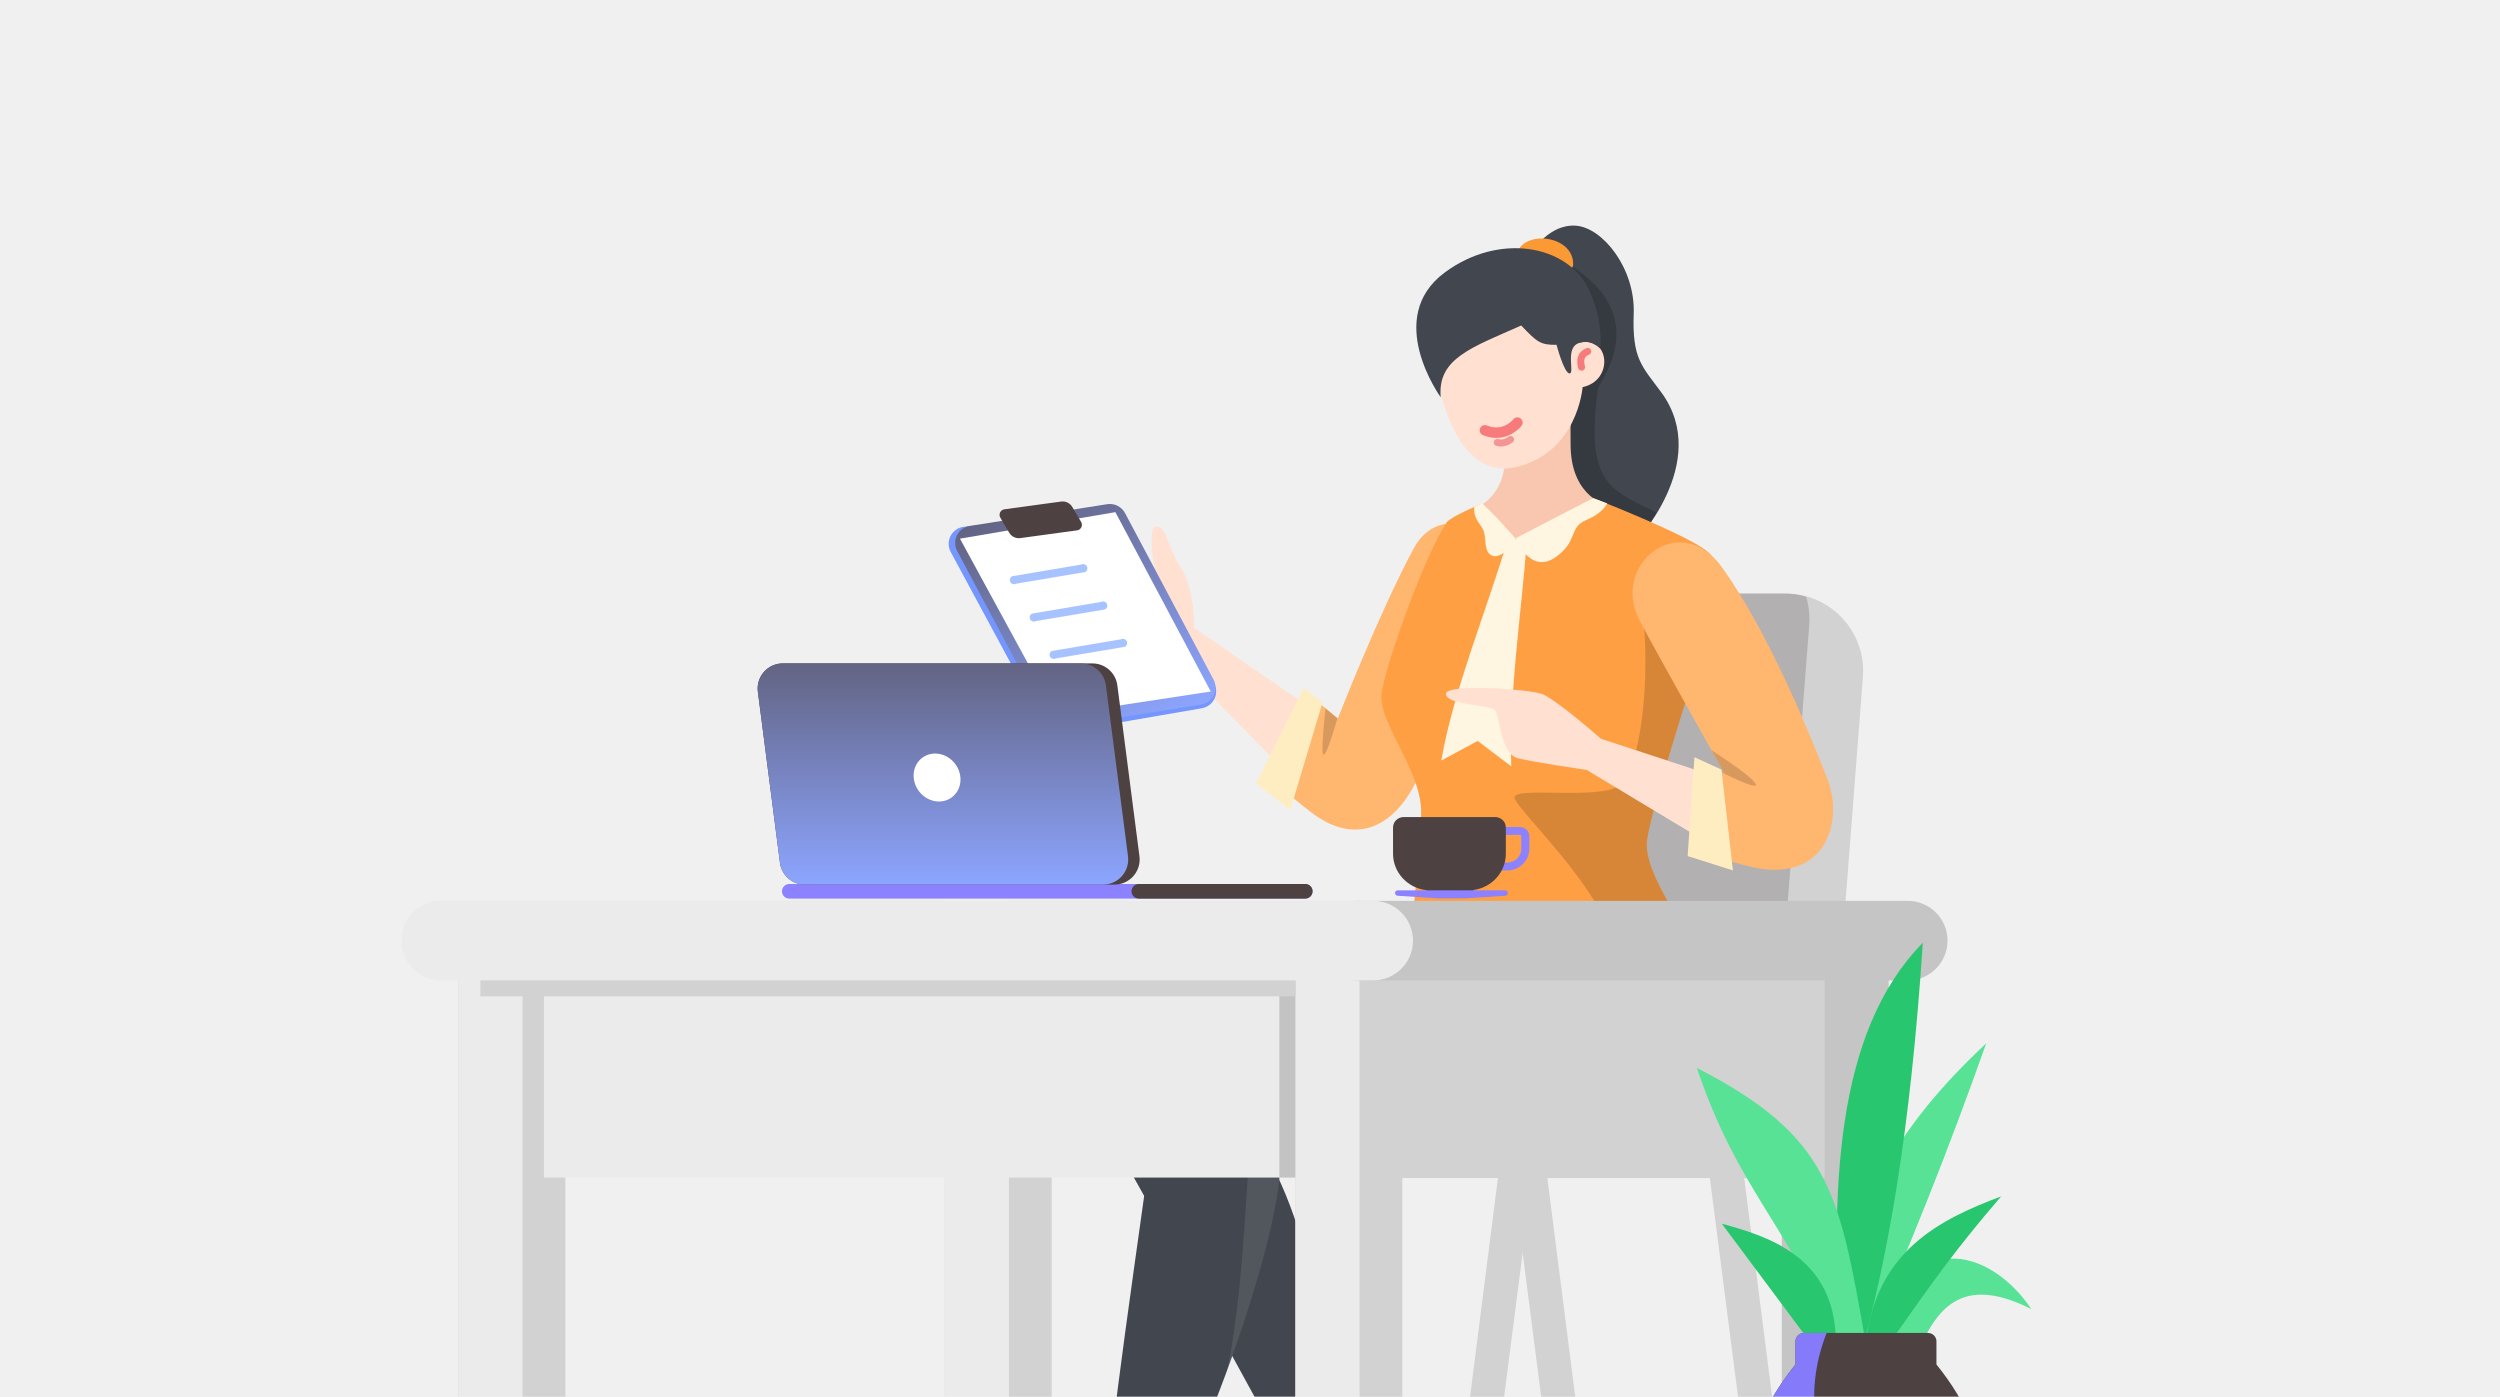
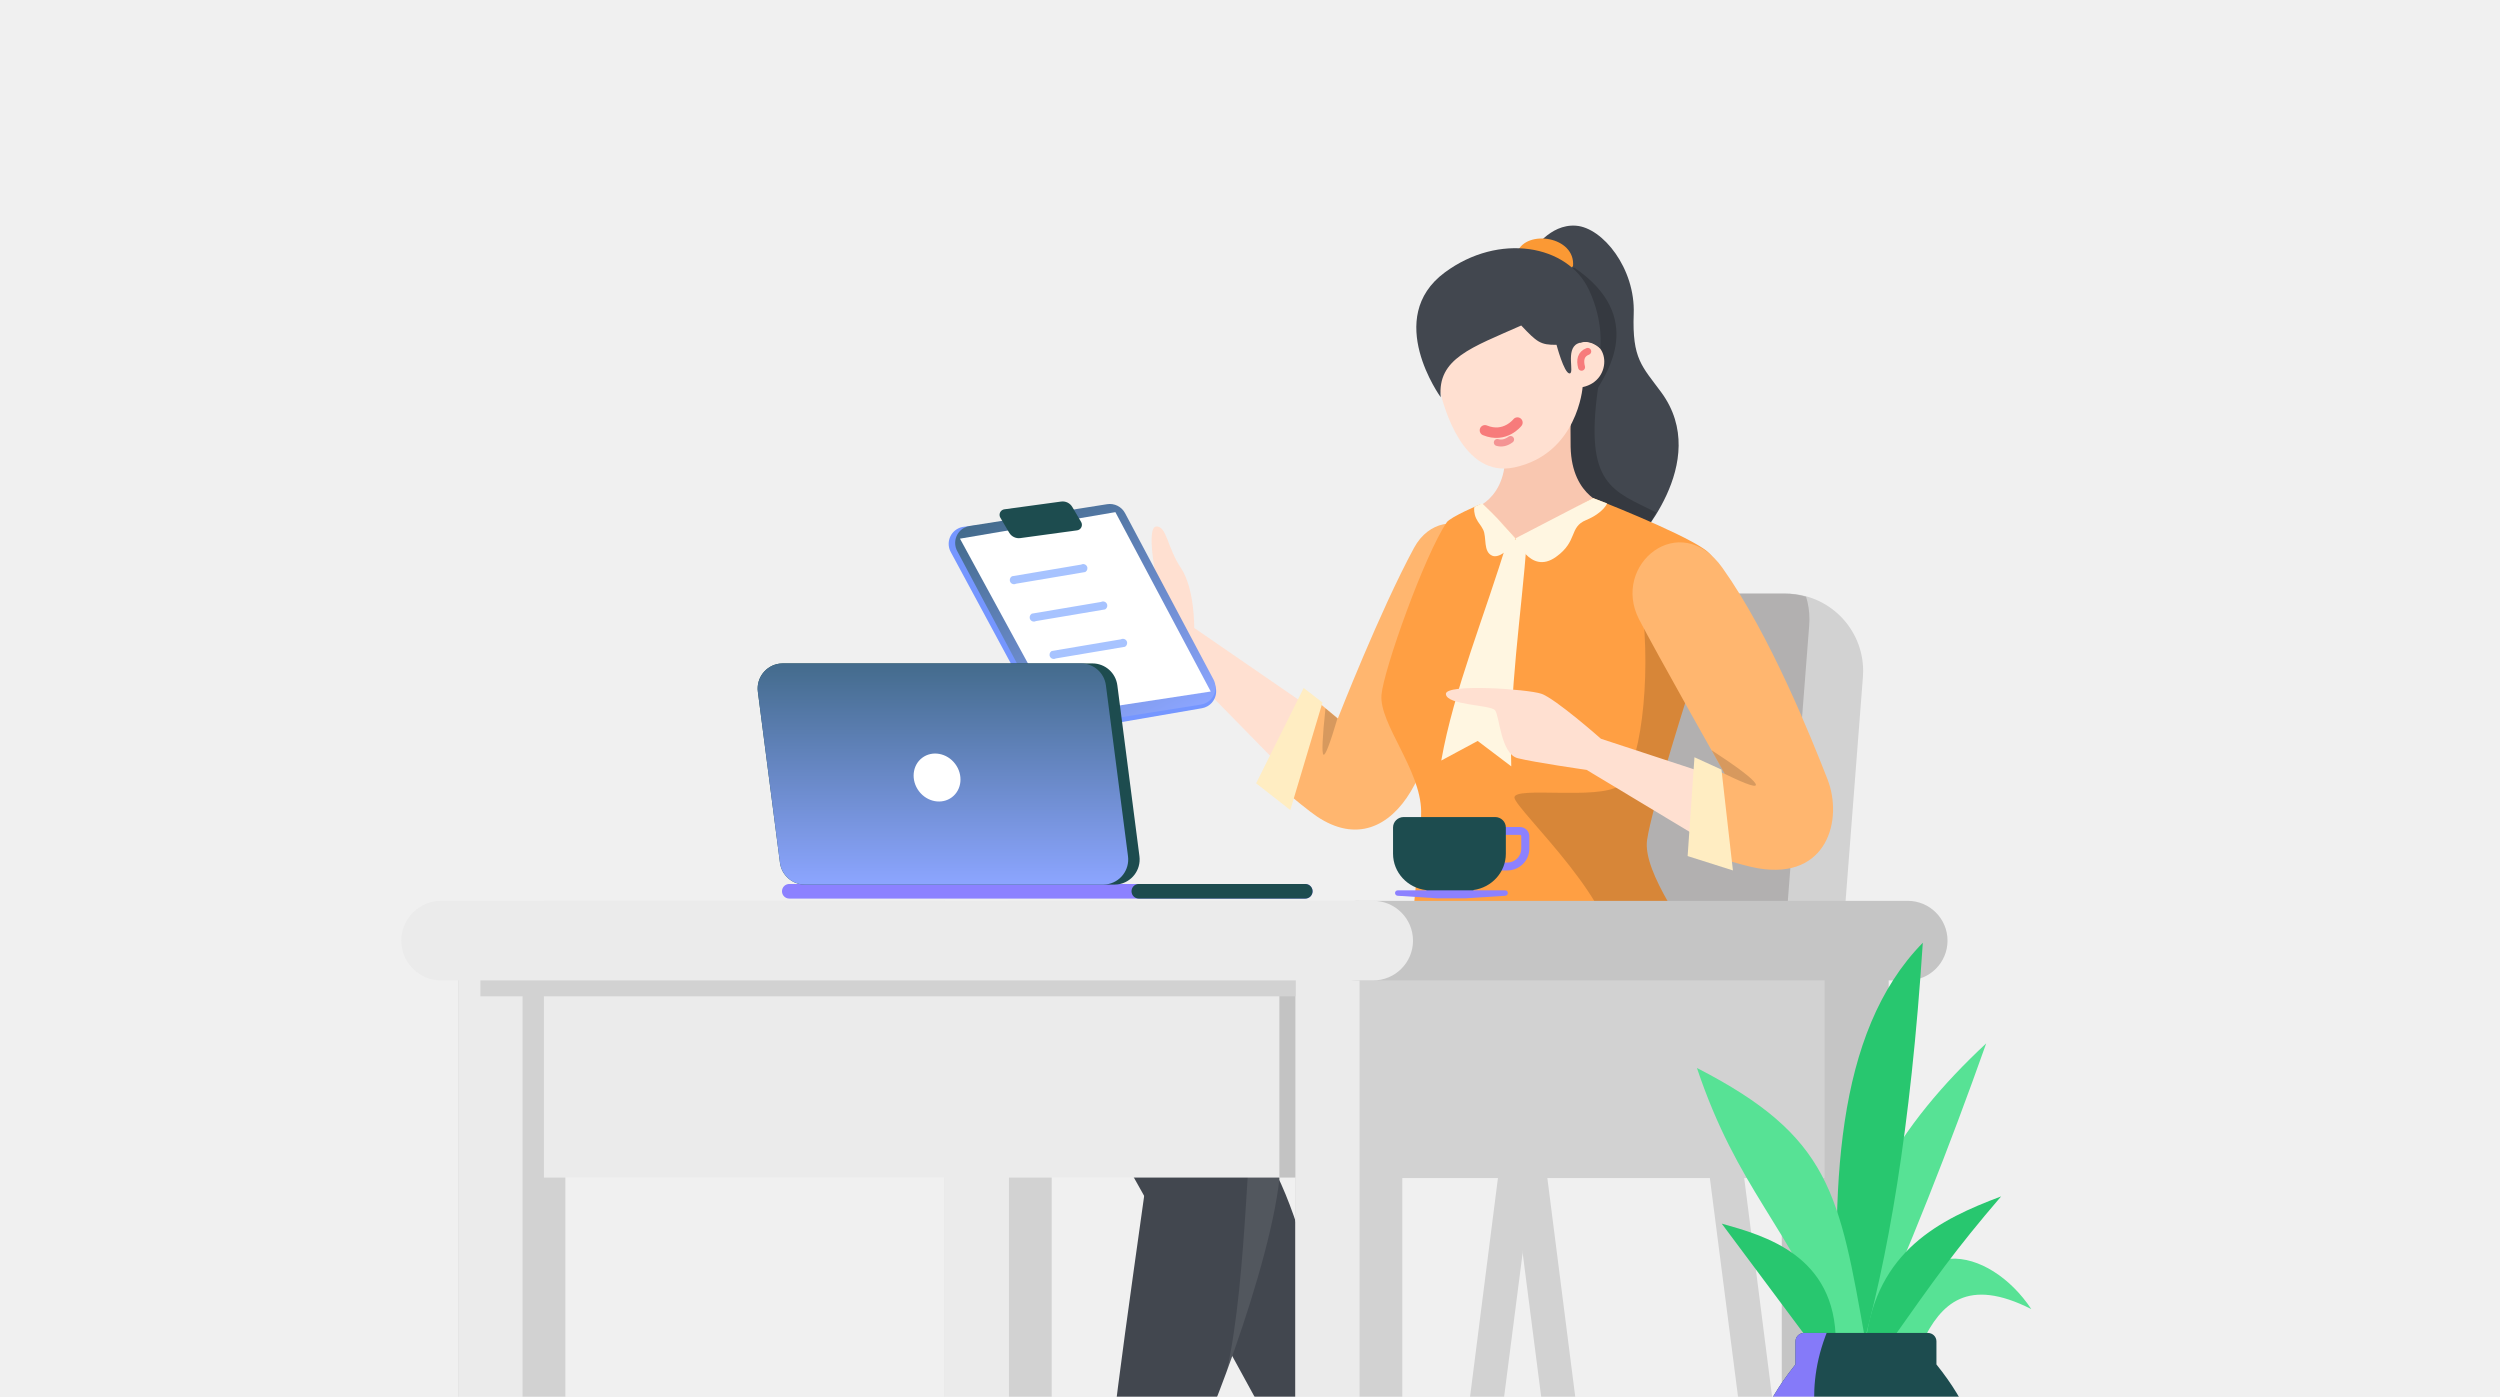
<svg xmlns="http://www.w3.org/2000/svg" xmlns:xlink="http://www.w3.org/1999/xlink" width="358px" height="200px" viewBox="0 0 358 200" version="1.1">
  <defs>
    <path d="M6,0 L352,0 C355.314,-6.08718376e-16 358,2.686 358,6 L358,200 L358,200 L0,200 L0,6 C-4.05812251e-16,2.686 2.686,6.08718376e-16 6,0 Z" id="path-1" />
    <linearGradient x1="68.669%" y1="-53.107%" x2="68.669%" y2="100%" id="linearGradient-3">
-       <stop stop-color="#4D4141" offset="0%" />
+       <stop stop-color="#1D4C4F" offset="0%" />
      <stop stop-color="#8CA5FF" offset="100%" />
    </linearGradient>
    <linearGradient x1="68.669%" y1="-53.107%" x2="68.669%" y2="100%" id="linearGradient-4">
-       <stop stop-color="#4D4141" offset="0%" />
+       <stop stop-color="#1D4C4F" offset="0%" />
      <stop stop-color="#8CA5FF" offset="100%" />
    </linearGradient>
    <path d="M7.952,0.064 L25.69,0.064 C26.366,0.064 26.914,0.603 26.914,1.268 L26.914,4.578 C31.399,10.144 33.642,15.71 33.642,21.277 C33.642,26.672 31.727,32.066 27.896,37.461 C27.668,37.784 27.293,37.976 26.894,37.976 L6.749,37.976 C6.349,37.976 5.975,37.784 5.746,37.461 C1.915,32.066 0,26.672 0,21.277 C0,15.815 2.159,10.354 6.477,4.893 L6.728,4.578 L6.728,1.268 C6.728,0.603 7.276,0.064 7.952,0.064 Z" id="path-5" />
  </defs>
  <g id="📝-Pages-New" stroke="none" stroke-width="1" fill="none" fill-rule="evenodd">
    <g id="Knowledge-Base" transform="translate(-670, -791)">
      <g id="Illustration" transform="translate(670, 791)">
        <mask id="mask-2" fill="white">
          <use xlink:href="#path-1" />
        </mask>
        <g id="Mask" />
        <g mask="url(#mask-2)">
          <g transform="translate(57, 30)">
            <g id="Chair4" transform="translate(121, 55)">
              <polygon id="Path" fill="#D2D2D2" points="38.077 71.363 28.831 143.879 33.679 143.815 42.925 72.042" />
              <polygon id="Path" fill="#D2D2D2" transform="translate(44.20678, 107.6211) scale(-1, 1) translate(-44.20678, -107.6211) " points="46.406 71.363 37.159 143.879 42.007 143.815 51.254 72.042" />
              <polygon id="Path" fill="#D2D2D2" transform="translate(72.39661, 107.6211) scale(-1, 1) translate(-72.39661, -107.6211) " points="74.596 71.363 65.349 143.879 70.197 143.815 79.444 72.042" />
              <path d="M0,75.186 C-5.12399906e-16,71.002 3.392,67.61 7.576,67.61 L36.218,67.61 C41.936,67.61 46.717,63.261 47.256,57.568 L51.76,10.042 C52.299,4.349 57.08,2.82683167e-15 62.798,0 L77.715,0 C83.839,6.51445281e-16 88.803,4.964 88.803,11.088 C88.803,11.374 88.792,11.659 88.77,11.944 L84.08,72.53 C83.633,78.304 78.817,82.762 73.025,82.762 L7.576,82.762 C3.392,82.762 5.12399906e-16,79.37 0,75.186 Z" id="Path" fill="#D2D2D2" />
              <path d="M77.51,-2.27373675e-13 C78.594,-2.27572851e-13 79.642,0.156 80.632,0.446 C80.945,1.469 81.113,2.555 81.113,3.68 C81.113,3.966 81.102,4.253 81.079,4.538 L76.394,64.893 C75.946,70.666 71.13,75.123 65.339,75.123 L0.071,75.123 L0.001,75.122 C0,75.073 9.36073955e-17,75.024 0,74.974 C6.90201459e-15,70.801 3.383,67.418 7.556,67.418 L36.107,67.418 C41.825,67.418 46.605,63.071 47.146,57.379 L51.645,10.039 C52.185,4.347 56.965,-2.24547053e-13 62.683,-2.27373675e-13 L77.51,-2.27373675e-13 Z" id="Combined-Shape" fill="#B2B0B0" />
            </g>
            <g id="Wom3.4" transform="translate(143, 100) scale(-1, 1) translate(-143, -100) translate(80, 0)">
              <g id="LLeg" transform="translate(28.09581, 104.5721)" fill="#42474F">
                <path d="M15.558,0.024 C22.487,0.333 61.05,8.844 68.057,10.29 C75.063,11.737 80.986,19.561 75.644,28.622 C69.643,38.793 54.16,67.679 50.401,74.191 C48.54,77.414 39.154,75.607 41.359,70.197 C45.469,60.113 47.378,34.78 57.857,25.544 C57.857,25.544 22.616,31.664 7.393,24.653 C-3.67,19.557 -1.167,-0.722 15.558,0.024 Z" id="Path" />
              </g>
              <g id="LArm" transform="translate(48.23367, 44.95087)">
                <path d="M43.754,14.969 C43.754,14.969 43.676,9.343 45.648,6.403 C47.62,3.463 47.698,0.34 49.191,0.442 C50.683,0.544 49.205,7.803 49.205,7.803 C49.205,7.803 51.099,7.081 52.459,6.168 C53.82,5.255 57.945,0.753 58.909,1.551 C60.543,2.91 57.911,10.578 56.477,12.111 C55.038,13.644 47.179,18.687 47.179,18.687 L27.93,38.329 L24.316,28.35 L43.754,14.969 Z" id="Path" fill="#FFE0D1" />
                <path d="M1.174,13.114 C4.398,20.574 10.299,34.278 12.732,38.367 C15.781,43.487 20.589,45.743 26.218,41.944 C27.214,41.272 29.23,39.651 32.266,37.082 L26.756,24.982 C24.374,26.944 23.183,27.925 23.183,27.925 C23.183,27.925 17.134,12.452 12.268,3.488 C8.054,-4.267 -3.732,1.772 1.174,13.114 Z" id="Path" fill="#FFB66F" />
                <path d="M23.245,27.933 C24.328,31.599 24.996,33.326 25.249,33.114 C25.503,32.902 25.406,30.696 24.959,26.496 L23.245,27.933 Z" id="Path" fill-opacity="0.16" fill="#000000" />
                <polygon id="Path-65" fill="#FFEDC2" points="25.387 25.652 29.994 41.05 34.888 37.217 28.077 23.567" />
              </g>
              <g id="Head" transform="translate(19.60132, 0)">
                <g id="Group-21" transform="translate(17.13841, 26.00611) rotate(12) translate(-17.13841, -26.00611) translate(4.638413, 2.506106)">
                  <path d="M15.016,2.524 C15.016,2.524 11.819,-0.875 8.127,0.216 C4.434,1.306 1.095,7.99 2.68,14.273 C4.258,20.557 3.073,21.85 1.159,26.085 C-3.983,37.477 9.656,46.638 9.656,46.638 L24.522,43.484 L19.211,15.738 L15.016,2.524 Z" id="Path" fill="#42474F" />
                  <path d="M9.606,6.059 C0.946,15.119 8.457,21.904 9.872,23.571 C14.734,36.855 10.866,38.412 5.454,42.76 L8.364,46.078 L16.706,42.599 L16.438,5.331 L9.606,6.059 Z" id="Path-50" fill-opacity="0.199" fill="#000000" />
                </g>
                <path d="M13.051,42.433 C13.051,42.433 18.329,41.374 18.485,33.986 C18.642,26.597 17.773,24.075 17.773,24.075 L27.726,23.895 C27.726,23.895 27.835,32.13 27.836,35.109 C27.841,42.351 33.426,43.191 33.426,43.191 C33.426,43.191 32.265,48.92 23.246,49.426 C16.204,49.822 13.051,42.433 13.051,42.433 Z" id="Path" fill="#F9C7B0" />
                <g id="Group-20" transform="translate(27.08848, 21.33915) rotate(12) translate(-27.08848, -21.33915) translate(13.58848, 5.339154)">
                  <path d="M1.995,4.913 C0.754,0.819 7.424,-1.657 9.383,1.292 C9.383,1.292 10.344,4.087 8.341,5.683 C5.631,7.835 1.995,4.913 1.995,4.913 Z" id="Path" fill="#FB9934" />
                  <path d="M3.36,15.846 C-1.08,15.674 -0.356,22.161 4.257,22.152 C4.257,22.152 6.936,31.367 16.237,31.367 C23.791,31.367 24.282,20.627 24.351,18.484 C24.425,16.2 24.434,8.695 24.434,8.695 L3.187,8.685 L3.36,15.846 Z" id="Path" fill="#FFE0D1" />
                  <path d="M5.69,19.846 C6.446,19.639 6.651,15.451 6.651,15.451 C8.913,15.003 9.311,14.493 11.02,11.694 C18.613,13.309 23.767,13.802 24.434,19.35 C24.434,19.35 30.136,6.54 20.146,1.987 C11.358,-2.013 2.087,1.745 0.469,8.729 C-0.677,13.659 0.637,17.28 0.637,17.28 C0.637,17.28 1.788,15.451 3.677,15.908 C5.567,16.365 4.934,20.052 5.69,19.846 Z" id="Path" fill="#42474F" />
                  <path d="M14.608,24.436 C14.608,24.436 16.137,26.901 19.119,26.027" id="Path" stroke="#F77B7B" stroke-width="1.5" stroke-linecap="round" transform="translate(16.86349, 25.32509) rotate(-18) translate(-16.86349, -25.32509) " />
                  <path d="M15.903,27.378 C16.603,27.671 17.267,27.671 17.848,27.334" id="Path" stroke="#F49494" stroke-linecap="round" transform="translate(16.87519, 27.46345) rotate(2) translate(-16.87519, -27.46345) " />
                  <path d="M3.565,19.444 C3.844,18.44 3.72,17.563 2.721,17.162" id="Path-8" stroke="#F77B7B" stroke-linecap="round" transform="translate(3.207757, 18.30307) rotate(-13) translate(-3.207757, -18.30307) " />
                </g>
              </g>
              <g id="Group-19" transform="translate(16.70562, 41.32406)">
                <path d="M34.241,0.88 C34.362,0.874 38.619,2.737 39.109,3.456 C42.302,8.137 48.165,24.612 48.466,28.186 C48.807,32.308 42.859,38.875 42.786,44.843 C42.721,50.812 45.33,68.784 44.318,70.463 C43.314,72.141 36.716,80.116 35.339,80.148 C33.955,80.181 32.921,75.994 30.824,76.085 C28.735,76.176 24.379,81.727 22.501,81.688 C20.631,81.647 1.248,69.377 2.729,65.882 C4.219,62.386 11.134,53.698 10.429,48.935 C9.733,44.173 4.171,26.592 2.163,20.609 C0.163,14.625 -1.448,9.859 2.284,7.284 C6.017,4.71 18.161,0 18.161,0 L29.035,6.078 C29.035,6.078 33.61,0.91 34.241,0.88 Z" id="Path" fill="#FF9F43" />
                <path d="M30.375,5.909 C33.636,16.745 38.112,27.423 39.904,37.585 L34.69,34.778 L29.881,38.419 C30.221,27.854 28.446,16.762 27.63,5.909 L30.375,5.909 Z" id="Path" fill="#FFF6E1" />
                <path d="M11.326,14.23 L11.202,15.106 C9.741,25.988 11.47,39.194 14.467,41.208 C17.525,43.265 29.43,41.247 29.43,42.875 C29.43,44.504 12.978,59.43 15.679,66.566 C17.164,70.489 16.667,73.978 14.187,77.033 L13.468,76.549 C7.848,72.741 1.883,67.879 2.729,65.882 C4.219,62.386 11.134,53.698 10.429,48.935 C9.761,44.363 4.608,27.978 2.42,21.381 L1.723,19.289 C0.913,16.837 0.239,14.615 0.076,12.698 L0.579,12.373 C8.614,7.226 12.197,7.845 11.326,14.23 L11.326,14.23 Z" id="Path" fill-opacity="0.16" fill="#000000" />
                <path d="M16.154,0.767 L18.161,0 L29.274,5.763 C29.274,5.763 27.184,11.076 23.484,8.43 C20.312,6.168 21.65,4.177 19.164,3.15 C16.687,2.123 16.154,0.767 16.154,0.767 Z" id="Path" fill="#FFF6E1" />
                <path d="M29.274,5.763 C30.079,7.551 31.717,8.596 32.563,8.271 C33.961,7.734 33.361,5.597 33.912,4.518 C34.306,3.752 34.561,3.636 34.906,2.917 C35.227,2.257 35.24,1.466 35.158,1.247 L34.065,0.751 C33.063,1.694 32.329,2.417 31.863,2.917 C31.283,3.541 30.419,4.49 29.274,5.763 Z" id="Path" fill="#FFF6E1" />
              </g>
              <g id="RArm" transform="translate(0, 47.66368)">
                <path d="M33.745,28.126 C33.745,28.126 40.288,22.348 42.29,21.678 C44.293,21.007 56.022,20.202 55.949,21.717 C55.864,23.34 49.564,23.247 48.912,24.045 C48.259,24.844 48.11,30.302 45.643,30.915 C43.18,31.528 35.798,32.584 35.798,32.584 L18.138,43.213 L17.383,33.501 L33.745,28.126 Z" id="Path" fill="#FFE0D1" />
                <path d="M16.341,3.661 C9.448,13.369 3.563,28.156 1.304,33.921 C-0.955,39.686 1.324,48.381 11.257,46.674 C12.375,46.482 14.188,46.001 16.696,45.23 L19.07,31.878 C17.029,32.733 16.008,33.161 16.008,33.161 C16.008,33.161 25.88,15.699 28.291,11.017 C32.318,3.2 22.412,-4.892 16.341,3.661 Z" id="Path" fill="#FFB66F" />
                <path d="M16.008,33.161 C12.665,34.79 11.204,35.247 11.624,34.53 C12.045,33.813 14.137,32.225 17.9,29.765 L16.008,33.161 Z" id="Path" fill-opacity="0.16" fill="#000000" />
                <polygon id="Path-64" fill="#FFEDC2" points="16.486 32.544 14.847 46.982 21.331 44.925 20.353 30.776" />
              </g>
              <g id="RLeg" transform="translate(15.94627, 101.5411)">
                <path d="M6.757,0.134 C-1.984,13.276 -1.129,22.783 9.321,28.653 C22.707,36.172 63.994,27.364 63.994,27.364 C63.994,27.364 63.262,33.248 63.994,38.496 C65.907,52.202 75.004,75.037 76.928,77.906 C79.59,81.874 87.697,78.881 87.85,75.577 C88.003,72.274 81.738,30.078 80.785,22.032 C79.838,13.985 76.846,12.816 68.106,10.617 C66.099,10.111 42.356,4.223 40.181,4.395 C27.723,5.378 16.581,3.957 6.757,0.134 Z" id="Path" fill="#42474F" />
                <path d="M16.28,26.462 C29.834,27.977 65.717,24.853 67.158,26.273 C68.534,27.628 68.304,51.208 71.391,64.855 C68.35,56.586 65.059,46.126 63.994,38.496 C63.262,33.248 63.994,27.364 63.994,27.364 L62.592,27.644 C55.277,29.062 21.363,35.15 9.321,28.653 C2.258,24.842 -0.475,18.942 1.123,10.952 C3.049,20.377 8.102,25.547 16.28,26.462 Z" id="Path" fill-opacity="0.192" fill="#FFFFFF" opacity="0.44" />
                <ellipse id="Oval" fill-opacity="0.192" fill="#FFFFFF" transform="translate(86.56548, 23.11196) rotate(13) translate(-86.56548, -23.11196) " cx="86.565" cy="23.112" rx="2.278" ry="4.168" />
                <ellipse id="Oval" fill-opacity="0.192" fill="#FFFFFF" transform="translate(75.93463, 20.45977) rotate(-16) translate(-75.93463, -20.45977) " cx="75.935" cy="20.46" rx="3.037" ry="4.547" />
              </g>
            </g>
            <g id="Example-Task1" transform="translate(97.77145, 58.16383) rotate(-28) translate(-97.77145, -58.16383) translate(85.27145, 37.16383)">
              <g id="Group-3" transform="translate(-0, -0)">
                <path d="M3.716,1.906 L22.562,9.467 C23.474,9.833 24.082,10.706 24.108,11.688 L24.819,38.439 C24.855,39.799 23.781,40.931 22.421,40.967 C22.137,40.975 21.855,40.933 21.585,40.845 L2.19,34.461 C1.184,34.13 0.502,33.193 0.496,32.135 L0.334,4.207 C0.326,2.846 1.423,1.737 2.784,1.729 C3.103,1.727 3.42,1.787 3.716,1.906 Z" id="Rectangle" fill="#7596FF" fill-rule="nonzero" />
                <path d="M4.482,2.186 L23.325,8.676 C24.32,9.019 24.987,9.954 24.987,11.006 L24.987,37.988 C24.987,39.348 23.884,40.452 22.523,40.452 C22.25,40.452 21.979,40.406 21.72,40.317 L2.877,33.827 C1.883,33.484 1.216,32.549 1.216,31.497 L1.216,4.515 C1.216,3.155 2.319,2.051 3.68,2.051 C3.953,2.051 4.224,2.097 4.482,2.186 Z" id="Rectangle" fill="url(#linearGradient-3)" />
                <polygon id="Rectangle" fill="#FFFFFF" fill-rule="nonzero" points="2.399 3.14 23.831 10.235 23.831 39.326 2.691 31.91" />
-                 <path d="M9.99,2.414 L17.686,5.25 C18.291,5.473 18.703,6.037 18.731,6.682 L18.84,9.177 C18.859,9.618 18.517,9.992 18.075,10.011 C17.969,10.016 17.863,9.999 17.764,9.962 L10.068,7.126 C9.463,6.903 9.051,6.339 9.023,5.695 L8.914,3.199 C8.895,2.758 9.238,2.384 9.679,2.365 C9.785,2.361 9.891,2.377 9.99,2.414 Z" id="Rectangle" fill="#4D4141" fill-rule="nonzero" />
+                 <path d="M9.99,2.414 L17.686,5.25 C18.291,5.473 18.703,6.037 18.731,6.682 L18.84,9.177 C18.859,9.618 18.517,9.992 18.075,10.011 C17.969,10.016 17.863,9.999 17.764,9.962 L10.068,7.126 C9.463,6.903 9.051,6.339 9.023,5.695 L8.914,3.199 C8.895,2.758 9.238,2.384 9.679,2.365 C9.785,2.361 9.891,2.377 9.99,2.414 Z" id="Rectangle" fill="#1D4C4F" fill-rule="nonzero" />
                <path d="M15.985,14.567 C16.321,14.567 16.593,14.839 16.593,15.173 C16.593,15.484 16.358,15.74 16.056,15.775 L15.985,15.779 L6.456,12.605 C6.12,12.605 5.848,12.334 5.848,11.999 C5.848,11.688 6.083,11.432 6.385,11.397 L6.456,11.393 L15.985,14.567 Z" id="Path" fill="#A7C3FF" />
                <path d="M15.985,20.628 C16.321,20.628 16.593,20.899 16.593,21.234 C16.593,21.545 16.358,21.801 16.056,21.836 L15.985,21.84 L6.456,18.666 C6.12,18.666 5.848,18.394 5.848,18.06 C5.848,17.749 6.083,17.493 6.385,17.458 L6.456,17.454 L15.985,20.628 Z" id="Path" fill="#A7C3FF" />
                <path d="M15.985,26.689 C16.321,26.689 16.593,26.96 16.593,27.295 C16.593,27.605 16.358,27.862 16.056,27.897 L15.985,27.901 L6.456,24.726 C6.12,24.726 5.848,24.455 5.848,24.12 C5.848,23.809 6.083,23.553 6.385,23.518 L6.456,23.514 L15.985,26.689 Z" id="Path" fill="#A7C3FF" />
              </g>
            </g>
            <g id="Group-26" transform="translate(0, 99)">
              <g id="Group-25" transform="translate(8.649351, 0)">
                <polygon id="Rectangle" fill="#D2D2D2" points="69.648 3.799 84.956 3.799 84.956 100.493 69.648 100.493" />
                <polygon id="Rectangle" fill="#EBEBEB" points="69.648 -1.78512303e-13 78.833 -1.78512303e-13 78.833 100.493 69.648 100.493" />
                <polygon id="Rectangle" fill="#D2D2D2" points="1.05161699e-15 3.799 75.777 3.799 75.777 32.801 15.308 32.801 15.308 100.493 1.05161699e-15 100.493" />
                <polygon id="Rectangle" fill="#EBEBEB" points="1.01974981e-15 3.799 9.185 3.799 9.185 100.493 1.01974981e-15 100.493" />
              </g>
              <g id="Group-25">
                <polygon id="Rectangle" fill="#C5C5C5" points="198.15 3.799 213.459 3.799 213.459 100.493 198.15 100.493" />
                <polygon id="Rectangle" fill="#D2D2D2" points="128.503 3.799 204.28 3.799 204.28 39.699 143.811 39.699 143.811 100.493 128.503 100.493" />
                <polygon id="Rectangle" fill="#EBEBEB" points="20.89 -2.81575148e-13 137.599 -4.04882098e-13 137.599 39.628 20.89 39.628" />
                <polygon id="Rectangle" fill="#C3C3C3" points="126.207 3.799 135.392 3.799 135.392 39.628 126.207 39.628" />
                <polygon id="Rectangle" fill="#EBEBEB" points="128.503 3.799 137.688 3.799 137.688 100.493 128.503 100.493" />
                <path d="M137.299,0 L216.186,0 C219.333,2.97461293e-15 221.885,2.551 221.885,5.698 C221.885,8.845 219.333,11.396 216.186,11.396 L137.299,11.396 C134.152,11.396 131.601,8.845 131.601,5.698 C131.601,2.551 134.152,5.7810075e-16 137.299,0 Z" id="Rectangle" fill="#C5C5C5" />
                <polygon id="Rectangle" fill="#D2D2D2" points="11.794 2.279 128.503 2.279 128.503 13.676 11.794 13.676" />
                <path d="M6.164,-1.78139615e-14 L139.644,-1.78139615e-14 C142.791,6.58155786e-15 145.342,2.551 145.342,5.698 C145.342,8.845 142.791,11.396 139.644,11.396 L6.164,11.396 C3.017,11.396 0.466,8.845 0.466,5.698 C0.466,2.551 3.017,-1.90122176e-14 6.164,-1.78139615e-14 Z" id="Rectangle" fill="#EBEBEB" />
              </g>
            </g>
            <g id="Cup" transform="translate(152, 93) scale(-1, 1) translate(-152, -93) translate(142, 87)">
              <path d="M5.196,1.431 L1.346,1.431 C0.603,1.431 0,2.018 0,2.743 L0,4.541 C0,6.259 1.428,7.651 3.19,7.651 L5.196,7.651 C5.514,7.651 5.773,7.4 5.773,7.089 C5.773,6.778 5.514,6.526 5.196,6.526 L3.19,6.526 C2.065,6.526 1.154,5.638 1.154,4.541 L1.154,2.743 C1.154,2.64 1.24,2.556 1.346,2.556 L5.196,2.556 C5.514,2.556 5.773,2.304 5.773,1.993 C5.773,1.683 5.514,1.431 5.196,1.431 Z" id="Path" fill="#8C81FF" />
-               <path d="M17.979,0 C18.828,0 19.517,0.672 19.517,1.5 L19.517,5.25 C19.517,7.95 17.427,10.174 14.738,10.467 L14.737,11.25 L8.003,11.25 L8.003,10.45 C5.382,10.096 3.363,7.903 3.363,5.25 L3.363,1.5 C3.363,0.672 4.052,0 4.902,0 L17.979,0 Z" id="Path" fill="#4D4141" />
+               <path d="M17.979,0 C18.828,0 19.517,0.672 19.517,1.5 L19.517,5.25 C19.517,7.95 17.427,10.174 14.738,10.467 L14.737,11.25 L8.003,11.25 L8.003,10.45 C5.382,10.096 3.363,7.903 3.363,5.25 L3.363,1.5 C3.363,0.672 4.052,0 4.902,0 L17.979,0 Z" id="Path" fill="#1D4C4F" />
              <path d="M3.452,10.5 L18.856,10.5 C19.063,10.5 19.231,10.668 19.231,10.875 C19.231,11.086 19.067,11.261 18.857,11.274 L13.196,11.641 L13.196,11.641 L9.157,11.641 L3.451,11.274 C3.241,11.261 3.077,11.086 3.077,10.875 C3.077,10.668 3.245,10.5 3.452,10.5 Z" id="Rectangle" fill="#8C81FF" />
            </g>
            <g id="FacingBack-Laptop3" transform="translate(51, 65)">
              <path d="M5.027,31.585 L78.915,31.585 C79.493,31.585 79.961,32.053 79.961,32.631 C79.961,33.209 79.493,33.677 78.915,33.677 L5.027,33.677 C4.45,33.677 3.981,33.209 3.981,32.631 C3.981,32.053 4.45,31.585 5.027,31.585 Z" id="Rectangle" fill="#8C81FF" />
-               <path d="M55.078,31.585 L78.915,31.585 C79.493,31.585 79.961,32.053 79.961,32.631 C79.961,33.209 79.493,33.677 78.915,33.677 L55.078,33.677 C54.5,33.677 54.032,33.209 54.032,32.631 C54.032,32.053 54.5,31.585 55.078,31.585 Z" id="Rectangle" fill="#4D4141" />
-               <path d="M4.095,0 L48.433,0 C50.243,-7.76541381e-16 51.772,1.344 52.004,3.138 L55.168,27.614 C55.423,29.586 54.031,31.391 52.059,31.646 C51.906,31.665 51.752,31.675 51.597,31.675 L7.26,31.675 C5.45,31.675 3.921,30.332 3.689,28.537 L0.525,4.062 C0.27,2.09 1.662,0.285 3.634,0.03 C3.787,0.01 3.941,2.8351131e-17 4.095,0 Z" id="Rectangle" fill="#4D4141" />
+               <path d="M55.078,31.585 L78.915,31.585 C79.493,31.585 79.961,32.053 79.961,32.631 C79.961,33.209 79.493,33.677 78.915,33.677 L55.078,33.677 C54.5,33.677 54.032,33.209 54.032,32.631 C54.032,32.053 54.5,31.585 55.078,31.585 Z" id="Rectangle" fill="#1D4C4F" />
+               <path d="M4.095,0 L48.433,0 C50.243,-7.76541381e-16 51.772,1.344 52.004,3.138 L55.168,27.614 C55.423,29.586 54.031,31.391 52.059,31.646 C51.906,31.665 51.752,31.675 51.597,31.675 L7.26,31.675 C5.45,31.675 3.921,30.332 3.689,28.537 L0.525,4.062 C0.27,2.09 1.662,0.285 3.634,0.03 C3.787,0.01 3.941,2.8351131e-17 4.095,0 Z" id="Rectangle" fill="#1D4C4F" />
              <path d="M4.095,0 L46.795,0 C48.605,9.99815459e-16 50.133,1.344 50.366,3.138 L53.53,27.614 C53.785,29.586 52.393,31.391 50.421,31.646 C50.268,31.665 50.114,31.675 49.959,31.675 L7.26,31.675 C5.45,31.675 3.921,30.332 3.689,28.537 L0.525,4.062 C0.27,2.09 1.662,0.285 3.634,0.03 C3.787,0.01 3.941,1.36061876e-15 4.095,0 Z" id="Rectangle" fill="url(#linearGradient-4)" />
              <ellipse id="Oval" fill="#FFFFFF" transform="translate(26.18607, 16.34168) rotate(-37) translate(-26.18607, -16.34168) " cx="26.186" cy="16.342" rx="3.249" ry="3.536" />
            </g>
            <g id="Group-79" transform="translate(186, 105)">
              <g id="Group-86">
                <path d="M23.979,58.234 C30.346,43.991 36.13,29.363 41.424,14.412 C29.228,25.78 19.744,39.63 21.095,58.234 L23.979,58.234 Z" id="Path-113" fill="#57E295" />
                <path d="M20.586,59.721 C19.079,35.435 19.718,12.88 32.347,0 C30.605,26.665 27.346,45.45 23.219,59.721 L20.586,59.721 Z" id="Rectangle" fill="#28C76F" />
                <path d="M20.007,57.192 C12.951,40.221 5.861,35.356 2.45563569e-14,17.935 C19.181,27.771 20.383,35.893 24.148,57.192 L20.007,57.192 Z" id="Path-112" fill="#57E295" />
                <path d="M16.209,57.192 L3.551,40.221 C9.665,41.944 19.883,44.735 19.883,57.192 L16.209,57.192 Z" id="Path-114" fill="#28C76F" />
                <path d="M28.048,57.192 L32.271,57.192 C34.954,51.651 38.735,47.837 47.884,52.461 C41.887,43.427 29.583,40.694 28.048,57.192 Z" id="Path-116" fill="#57E295" />
                <path d="M24.164,57.192 L27.675,57.192 C34.12,48.078 36.891,44.106 43.56,36.323 C34.774,39.62 25.756,44.106 24.164,57.192 Z" id="Path-117" fill="#28C76F" />
              </g>
              <g id="Group-85" transform="translate(7.384615, 55.8125)">
                <mask id="mask-6" fill="white">
                  <use xlink:href="#path-5" />
                </mask>
-                 <use id="Rectangle" fill="#4D4141" xlink:href="#path-5" />
+                 <use id="Rectangle" fill="#1D4C4F" xlink:href="#path-5" />
                <path d="M-4.282,-0.978 L11.622,-0.978 C4.008,16.458 19.027,26.784 11.622,44.155 L-4.282,44.155 L-4.282,-0.978 Z" id="Rectangle" fill="#857AF9" mask="url(#mask-6)" />
              </g>
            </g>
          </g>
        </g>
      </g>
    </g>
  </g>
</svg>
